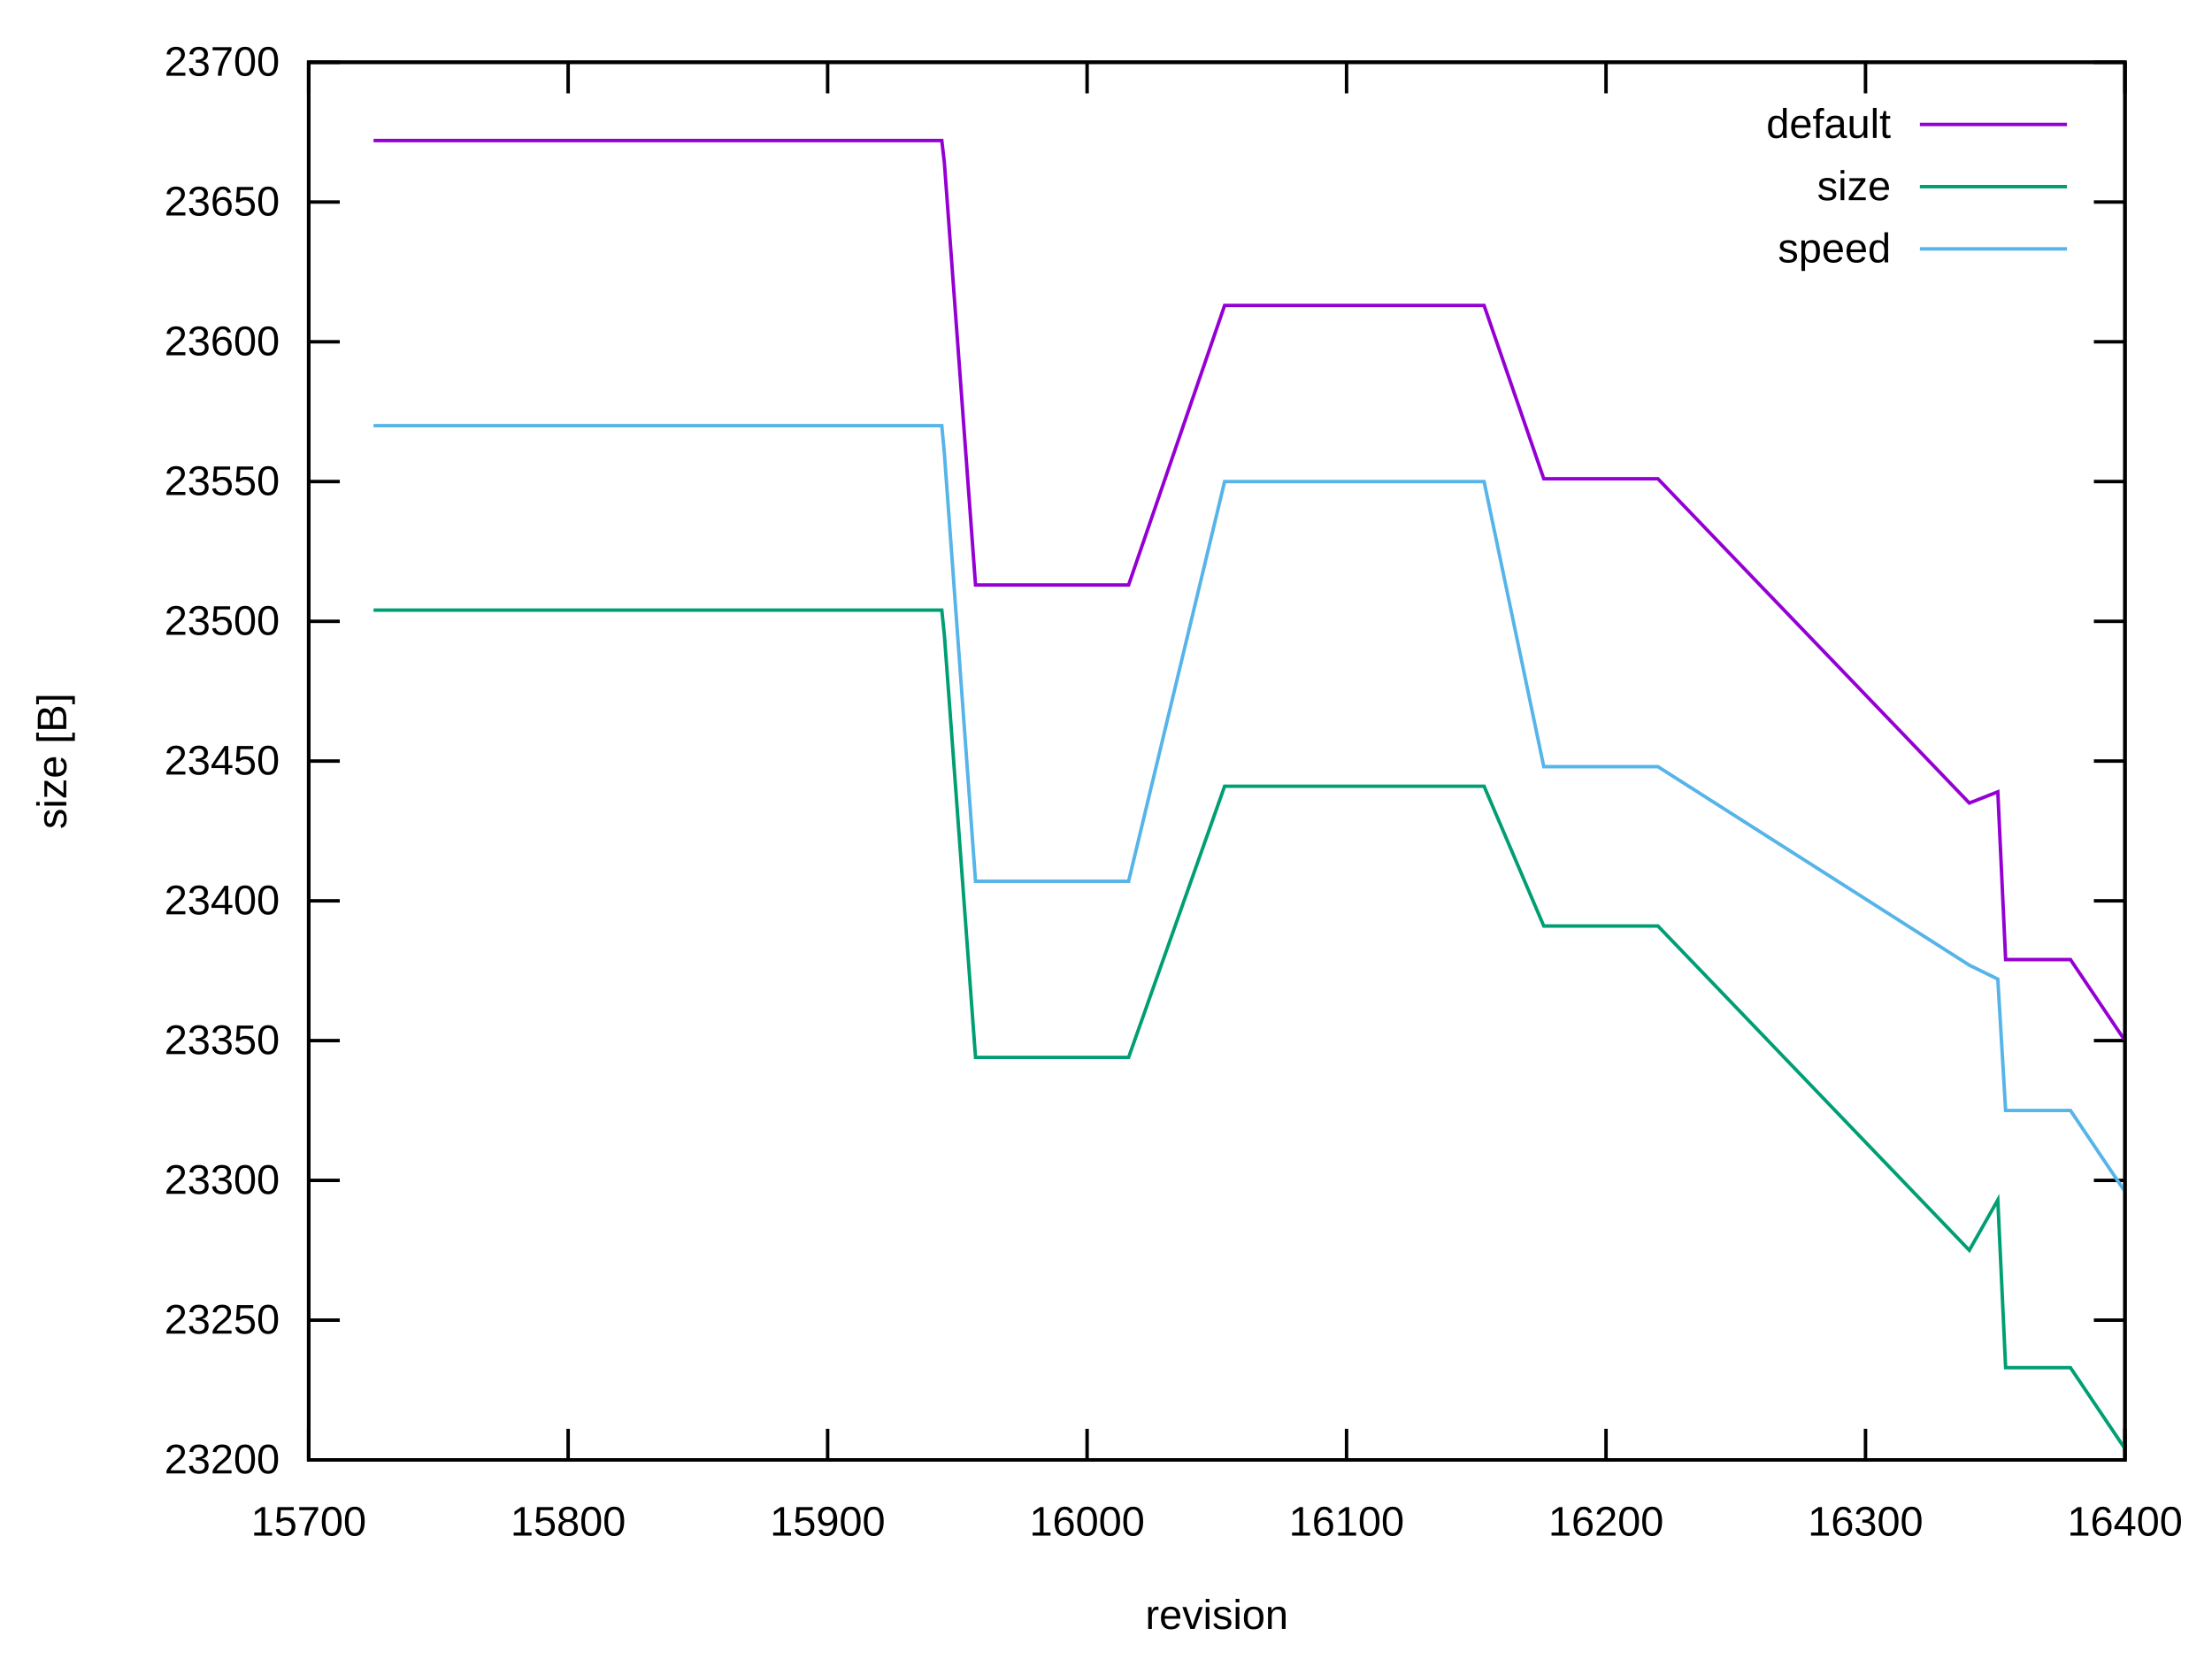
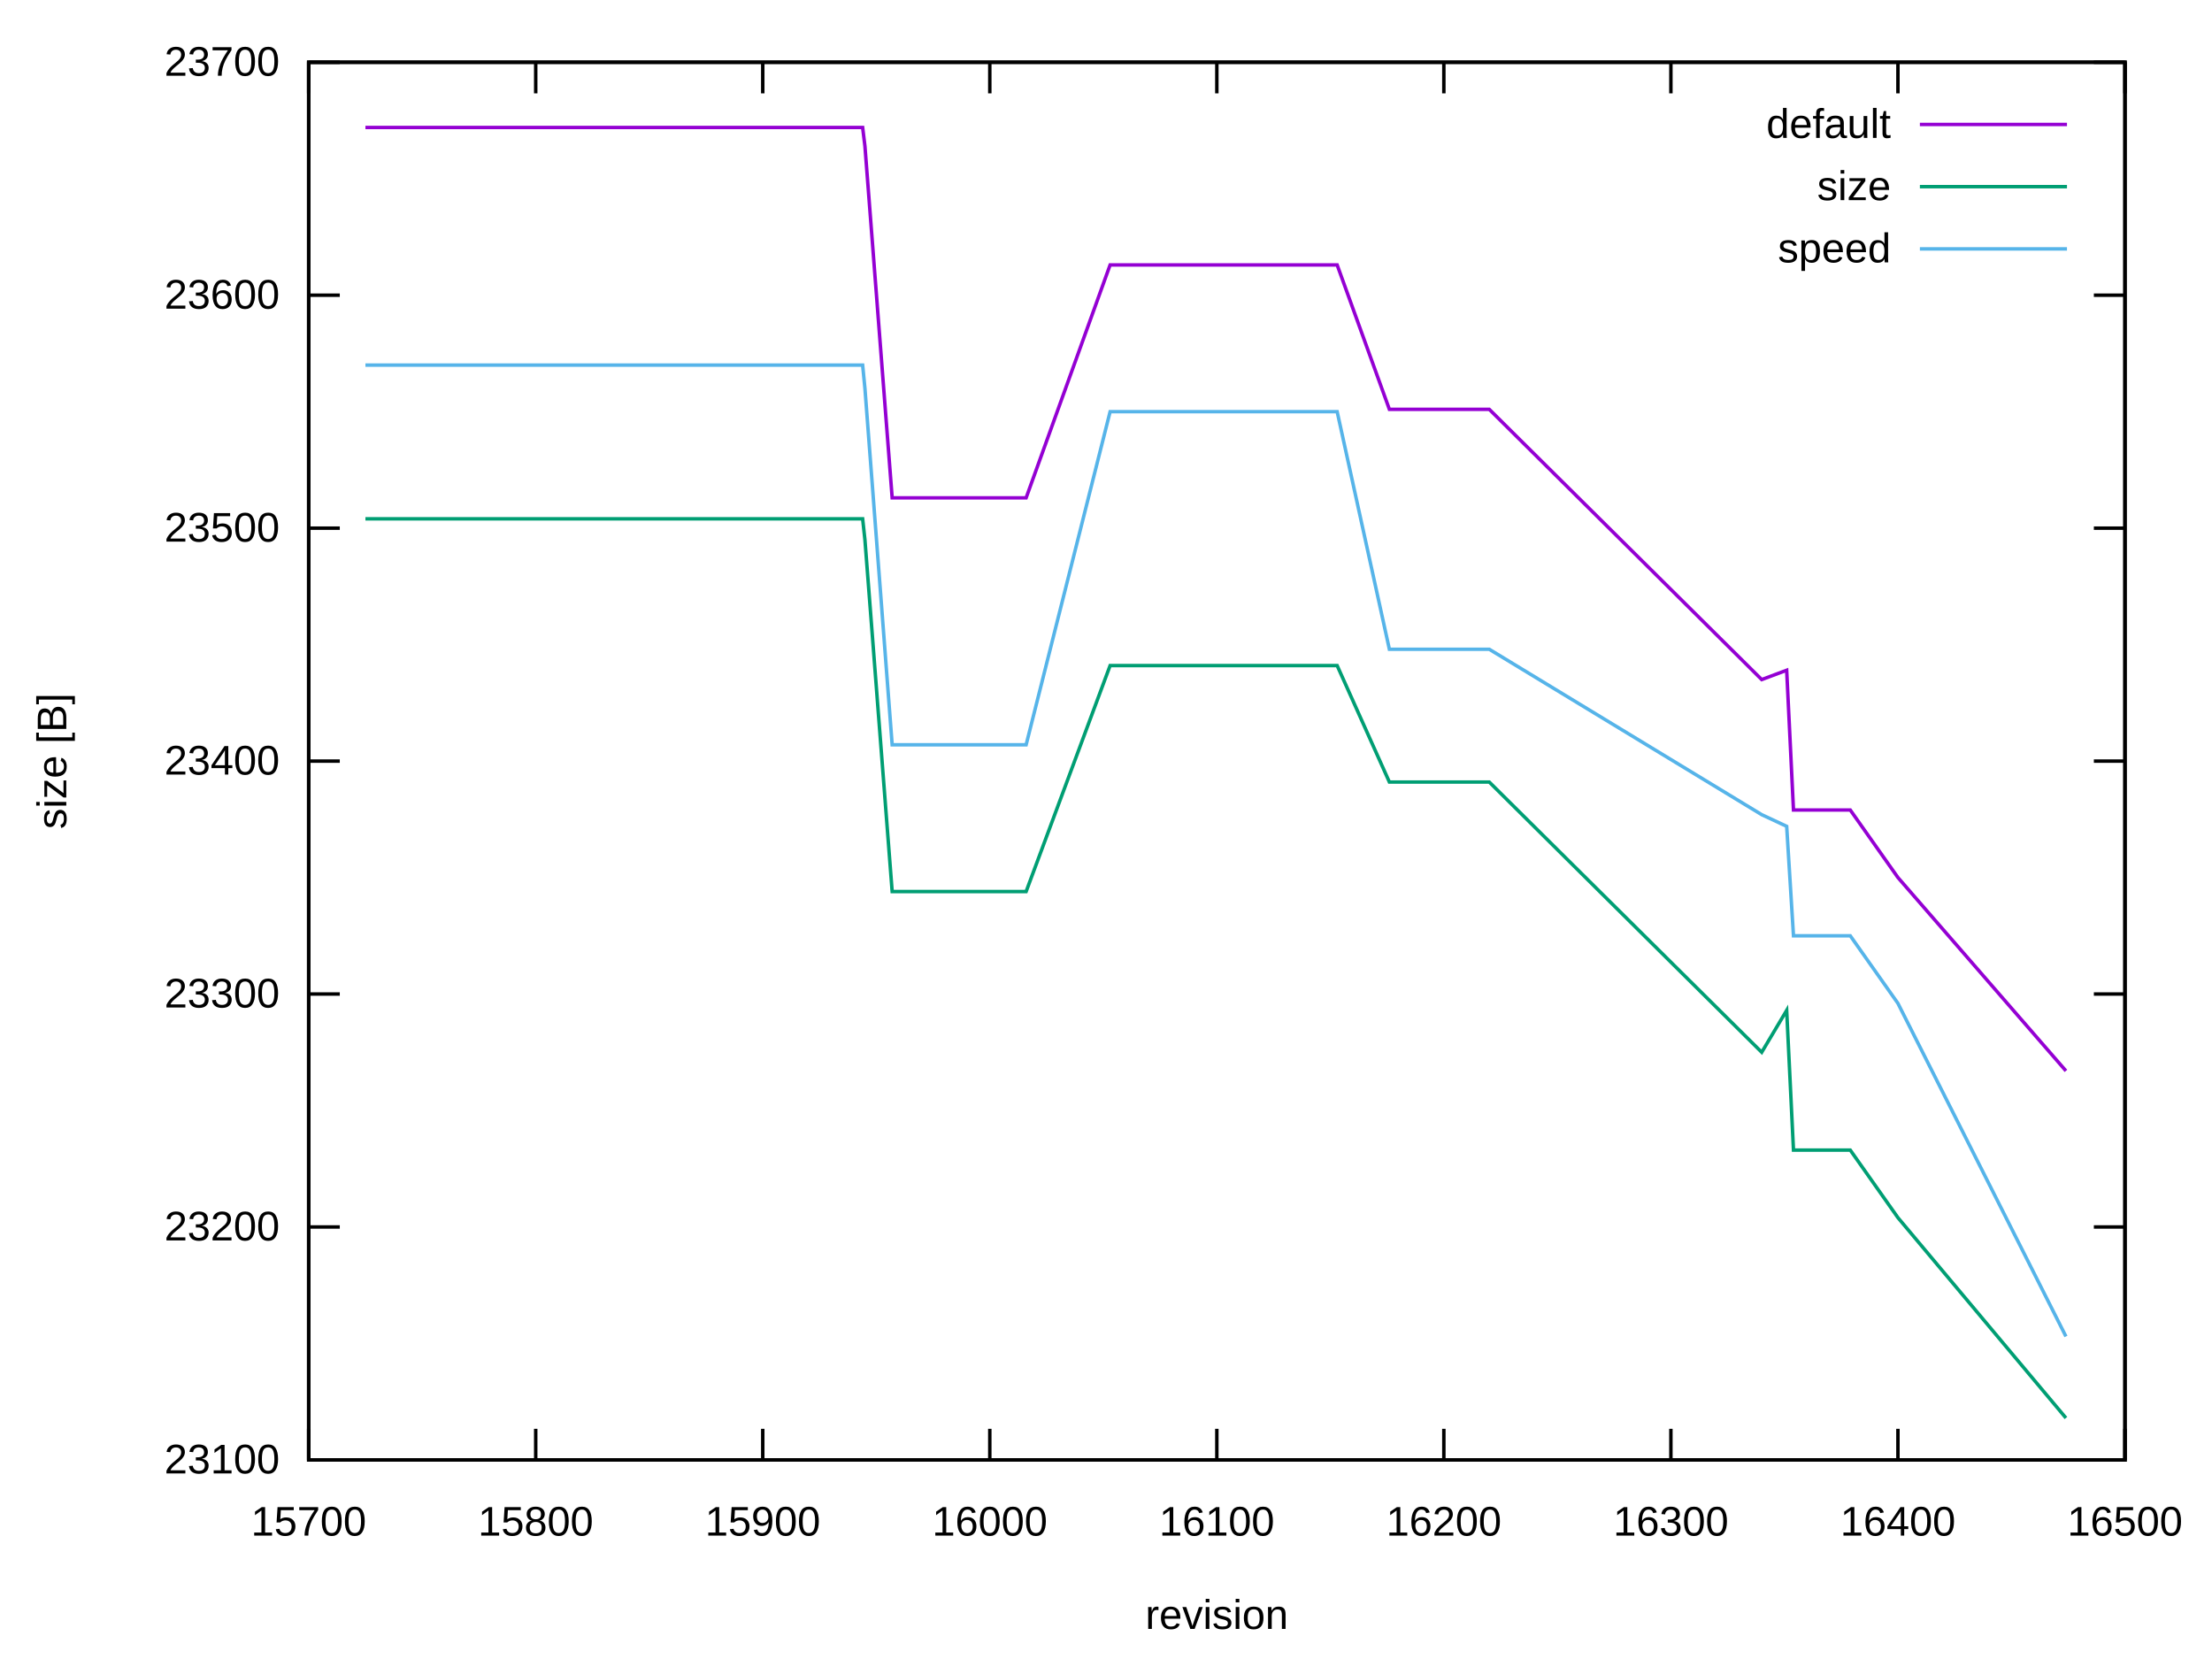
<svg xmlns="http://www.w3.org/2000/svg" xmlns:xlink="http://www.w3.org/1999/xlink" width="640" height="480" viewBox="0 0 640 480">
  <g id="gnuplot_canvas">
    <rect x="0" y="0" width="640" height="480" fill="none" />
    <defs>
      <circle id="gpDot" r="0.5" stroke-width="0.5" stroke="currentColor" />
      <path id="gpPt0" stroke-width="0.222" stroke="currentColor" d="M-1,0 h2 M0,-1 v2" />
      <path id="gpPt1" stroke-width="0.222" stroke="currentColor" d="M-1,-1 L1,1 M1,-1 L-1,1" />
      <path id="gpPt2" stroke-width="0.222" stroke="currentColor" d="M-1,0 L1,0 M0,-1 L0,1 M-1,-1 L1,1 M-1,1 L1,-1" />
      <rect id="gpPt3" stroke-width="0.222" stroke="currentColor" x="-1" y="-1" width="2" height="2" />
      <rect id="gpPt4" stroke-width="0.222" stroke="currentColor" fill="currentColor" x="-1" y="-1" width="2" height="2" />
      <circle id="gpPt5" stroke-width="0.222" stroke="currentColor" cx="0" cy="0" r="1" />
      <use xlink:href="#gpPt5" id="gpPt6" fill="currentColor" stroke="none" />
      <path id="gpPt7" stroke-width="0.222" stroke="currentColor" d="M0,-1.33 L-1.33,0.67 L1.33,0.67 z" />
      <use xlink:href="#gpPt7" id="gpPt8" fill="currentColor" stroke="none" />
      <use xlink:href="#gpPt7" id="gpPt9" stroke="currentColor" transform="rotate(180)" />
      <use xlink:href="#gpPt9" id="gpPt10" fill="currentColor" stroke="none" />
      <use xlink:href="#gpPt3" id="gpPt11" stroke="currentColor" transform="rotate(45)" />
      <use xlink:href="#gpPt11" id="gpPt12" fill="currentColor" stroke="none" />
      <path id="gpPt13" stroke-width="0.222" stroke="currentColor" d="M0,1.330 L1.265,0.411 L0.782,-1.067 L-0.782,-1.076 L-1.265,0.411 z" />
      <use xlink:href="#gpPt13" id="gpPt14" fill="currentColor" stroke="none" />
      <filter id="textbox" filterUnits="objectBoundingBox" x="0" y="0" height="1" width="1">
        <feFlood flood-color="white" flood-opacity="1" result="bgnd" />
        <feComposite in="SourceGraphic" in2="bgnd" operator="atop" />
      </filter>
      <filter id="greybox" filterUnits="objectBoundingBox" x="0" y="0" height="1" width="1">
        <feFlood flood-color="lightgrey" flood-opacity="1" result="grey" />
        <feComposite in="SourceGraphic" in2="grey" operator="atop" />
      </filter>
    </defs>
    <g fill="none" color="white" stroke="currentColor" stroke-width="1.00" stroke-linecap="butt" stroke-linejoin="miter">
</g>
    <g fill="none" color="black" stroke="currentColor" stroke-width="1.00" stroke-linecap="butt" stroke-linejoin="miter">
      <path stroke="black" d="M89.31,422.40 L98.31,422.40 M614.82,422.40 L605.82,422.40  " />
      <g transform="translate(80.92,426.30)" stroke="none" fill="black" font-family="Arial" font-size="12.00" text-anchor="end">
        <text>
+           <tspan font-family="Arial"> 23100</tspan>
+         </text>
+       </g>
+     </g>
+     <g fill="none" color="black" stroke="currentColor" stroke-width="1.00" stroke-linecap="butt" stroke-linejoin="miter">
+       <path stroke="black" d="M89.31,355.00 L98.31,355.00 M614.82,355.00 L605.82,355.00  " />
+       <g transform="translate(80.92,358.90)" stroke="none" fill="black" font-family="Arial" font-size="12.00" text-anchor="end">
+         <text>
          <tspan font-family="Arial"> 23200</tspan>
        </text>
      </g>
    </g>
    <g fill="none" color="black" stroke="currentColor" stroke-width="1.00" stroke-linecap="butt" stroke-linejoin="miter">
-       <path stroke="black" d="M89.31,381.96 L98.31,381.96 M614.82,381.96 L605.82,381.96  " />
-       <g transform="translate(80.92,385.86)" stroke="none" fill="black" font-family="Arial" font-size="12.00" text-anchor="end">
-         <text>
-           <tspan font-family="Arial"> 23250</tspan>
-         </text>
-       </g>
-     </g>
-     <g fill="none" color="black" stroke="currentColor" stroke-width="1.00" stroke-linecap="butt" stroke-linejoin="miter">
-       <path stroke="black" d="M89.31,341.52 L98.31,341.52 M614.82,341.52 L605.82,341.52  " />
-       <g transform="translate(80.92,345.42)" stroke="none" fill="black" font-family="Arial" font-size="12.00" text-anchor="end">
+       <path stroke="black" d="M89.31,287.60 L98.31,287.60 M614.82,287.60 L605.82,287.60  " />
+       <g transform="translate(80.92,291.50)" stroke="none" fill="black" font-family="Arial" font-size="12.00" text-anchor="end">
        <text>
          <tspan font-family="Arial"> 23300</tspan>
        </text>
      </g>
    </g>
    <g fill="none" color="black" stroke="currentColor" stroke-width="1.00" stroke-linecap="butt" stroke-linejoin="miter">
-       <path stroke="black" d="M89.31,301.08 L98.31,301.08 M614.82,301.08 L605.82,301.08  " />
-       <g transform="translate(80.92,304.98)" stroke="none" fill="black" font-family="Arial" font-size="12.00" text-anchor="end">
-         <text>
-           <tspan font-family="Arial"> 23350</tspan>
-         </text>
-       </g>
-     </g>
-     <g fill="none" color="black" stroke="currentColor" stroke-width="1.00" stroke-linecap="butt" stroke-linejoin="miter">
-       <path stroke="black" d="M89.31,260.64 L98.31,260.64 M614.82,260.64 L605.82,260.64  " />
-       <g transform="translate(80.92,264.54)" stroke="none" fill="black" font-family="Arial" font-size="12.00" text-anchor="end">
+       <path stroke="black" d="M89.31,220.21 L98.31,220.21 M614.82,220.21 L605.82,220.21  " />
+       <g transform="translate(80.92,224.11)" stroke="none" fill="black" font-family="Arial" font-size="12.00" text-anchor="end">
        <text>
          <tspan font-family="Arial"> 23400</tspan>
        </text>
      </g>
    </g>
    <g fill="none" color="black" stroke="currentColor" stroke-width="1.00" stroke-linecap="butt" stroke-linejoin="miter">
-       <path stroke="black" d="M89.31,220.20 L98.31,220.20 M614.82,220.20 L605.82,220.20  " />
-       <g transform="translate(80.92,224.10)" stroke="none" fill="black" font-family="Arial" font-size="12.00" text-anchor="end">
-         <text>
-           <tspan font-family="Arial"> 23450</tspan>
-         </text>
-       </g>
-     </g>
-     <g fill="none" color="black" stroke="currentColor" stroke-width="1.00" stroke-linecap="butt" stroke-linejoin="miter">
-       <path stroke="black" d="M89.31,179.77 L98.31,179.77 M614.82,179.77 L605.82,179.77  " />
-       <g transform="translate(80.92,183.67)" stroke="none" fill="black" font-family="Arial" font-size="12.00" text-anchor="end">
+       <path stroke="black" d="M89.31,152.81 L98.31,152.81 M614.82,152.81 L605.82,152.81  " />
+       <g transform="translate(80.92,156.71)" stroke="none" fill="black" font-family="Arial" font-size="12.00" text-anchor="end">
        <text>
          <tspan font-family="Arial"> 23500</tspan>
        </text>
      </g>
    </g>
    <g fill="none" color="black" stroke="currentColor" stroke-width="1.00" stroke-linecap="butt" stroke-linejoin="miter">
-       <path stroke="black" d="M89.31,139.33 L98.31,139.33 M614.82,139.33 L605.82,139.33  " />
-       <g transform="translate(80.92,143.23)" stroke="none" fill="black" font-family="Arial" font-size="12.00" text-anchor="end">
-         <text>
-           <tspan font-family="Arial"> 23550</tspan>
-         </text>
-       </g>
-     </g>
-     <g fill="none" color="black" stroke="currentColor" stroke-width="1.00" stroke-linecap="butt" stroke-linejoin="miter">
-       <path stroke="black" d="M89.31,98.89 L98.31,98.89 M614.82,98.89 L605.82,98.89  " />
-       <g transform="translate(80.92,102.79)" stroke="none" fill="black" font-family="Arial" font-size="12.00" text-anchor="end">
+       <path stroke="black" d="M89.31,85.41 L98.31,85.41 M614.82,85.41 L605.82,85.41  " />
+       <g transform="translate(80.92,89.31)" stroke="none" fill="black" font-family="Arial" font-size="12.00" text-anchor="end">
        <text>
          <tspan font-family="Arial"> 23600</tspan>
-         </text>
-       </g>
-     </g>
-     <g fill="none" color="black" stroke="currentColor" stroke-width="1.00" stroke-linecap="butt" stroke-linejoin="miter">
-       <path stroke="black" d="M89.31,58.45 L98.31,58.45 M614.82,58.45 L605.82,58.45  " />
-       <g transform="translate(80.92,62.35)" stroke="none" fill="black" font-family="Arial" font-size="12.00" text-anchor="end">
-         <text>
-           <tspan font-family="Arial"> 23650</tspan>
        </text>
      </g>
    </g>
    <g fill="none" color="black" stroke="currentColor" stroke-width="1.00" stroke-linecap="butt" stroke-linejoin="miter">
      <path stroke="black" d="M89.31,18.01 L98.31,18.01 M614.82,18.01 L605.82,18.01  " />
      <g transform="translate(80.92,21.91)" stroke="none" fill="black" font-family="Arial" font-size="12.00" text-anchor="end">
        <text>
          <tspan font-family="Arial"> 23700</tspan>
        </text>
      </g>
    </g>
    <g fill="none" color="black" stroke="currentColor" stroke-width="1.00" stroke-linecap="butt" stroke-linejoin="miter">
      <path stroke="black" d="M89.31,422.40 L89.31,413.40 M89.31,18.01 L89.31,27.01  " />
      <g transform="translate(89.31,444.30)" stroke="none" fill="black" font-family="Arial" font-size="12.00" text-anchor="middle">
        <text>
          <tspan font-family="Arial"> 15700</tspan>
        </text>
      </g>
    </g>
    <g fill="none" color="black" stroke="currentColor" stroke-width="1.00" stroke-linecap="butt" stroke-linejoin="miter">
-       <path stroke="black" d="M164.38,422.40 L164.38,413.40 M164.38,18.01 L164.38,27.01  " />
-       <g transform="translate(164.38,444.30)" stroke="none" fill="black" font-family="Arial" font-size="12.00" text-anchor="middle">
+       <path stroke="black" d="M155.00,422.40 L155.00,413.40 M155.00,18.01 L155.00,27.01  " />
+       <g transform="translate(155.00,444.30)" stroke="none" fill="black" font-family="Arial" font-size="12.00" text-anchor="middle">
        <text>
          <tspan font-family="Arial"> 15800</tspan>
        </text>
      </g>
    </g>
    <g fill="none" color="black" stroke="currentColor" stroke-width="1.00" stroke-linecap="butt" stroke-linejoin="miter">
-       <path stroke="black" d="M239.46,422.40 L239.46,413.40 M239.46,18.01 L239.46,27.01  " />
-       <g transform="translate(239.46,444.30)" stroke="none" fill="black" font-family="Arial" font-size="12.00" text-anchor="middle">
+       <path stroke="black" d="M220.69,422.40 L220.69,413.40 M220.69,18.01 L220.69,27.01  " />
+       <g transform="translate(220.69,444.30)" stroke="none" fill="black" font-family="Arial" font-size="12.00" text-anchor="middle">
        <text>
          <tspan font-family="Arial"> 15900</tspan>
        </text>
      </g>
    </g>
    <g fill="none" color="black" stroke="currentColor" stroke-width="1.00" stroke-linecap="butt" stroke-linejoin="miter">
-       <path stroke="black" d="M314.53,422.40 L314.53,413.40 M314.53,18.01 L314.53,27.01  " />
-       <g transform="translate(314.53,444.30)" stroke="none" fill="black" font-family="Arial" font-size="12.00" text-anchor="middle">
+       <path stroke="black" d="M286.38,422.40 L286.38,413.40 M286.38,18.01 L286.38,27.01  " />
+       <g transform="translate(286.38,444.30)" stroke="none" fill="black" font-family="Arial" font-size="12.00" text-anchor="middle">
        <text>
          <tspan font-family="Arial"> 16000</tspan>
        </text>
      </g>
    </g>
    <g fill="none" color="black" stroke="currentColor" stroke-width="1.00" stroke-linecap="butt" stroke-linejoin="miter">
-       <path stroke="black" d="M389.60,422.40 L389.60,413.40 M389.60,18.01 L389.60,27.01  " />
-       <g transform="translate(389.60,444.30)" stroke="none" fill="black" font-family="Arial" font-size="12.00" text-anchor="middle">
+       <path stroke="black" d="M352.07,422.40 L352.07,413.40 M352.07,18.01 L352.07,27.01  " />
+       <g transform="translate(352.07,444.30)" stroke="none" fill="black" font-family="Arial" font-size="12.00" text-anchor="middle">
        <text>
          <tspan font-family="Arial"> 16100</tspan>
        </text>
      </g>
    </g>
    <g fill="none" color="black" stroke="currentColor" stroke-width="1.00" stroke-linecap="butt" stroke-linejoin="miter">
-       <path stroke="black" d="M464.67,422.40 L464.67,413.40 M464.67,18.01 L464.67,27.01  " />
-       <g transform="translate(464.67,444.30)" stroke="none" fill="black" font-family="Arial" font-size="12.00" text-anchor="middle">
+       <path stroke="black" d="M417.75,422.40 L417.75,413.40 M417.75,18.01 L417.75,27.01  " />
+       <g transform="translate(417.75,444.30)" stroke="none" fill="black" font-family="Arial" font-size="12.00" text-anchor="middle">
        <text>
          <tspan font-family="Arial"> 16200</tspan>
        </text>
      </g>
    </g>
    <g fill="none" color="black" stroke="currentColor" stroke-width="1.00" stroke-linecap="butt" stroke-linejoin="miter">
-       <path stroke="black" d="M539.75,422.40 L539.75,413.40 M539.75,18.01 L539.75,27.01  " />
-       <g transform="translate(539.75,444.30)" stroke="none" fill="black" font-family="Arial" font-size="12.00" text-anchor="middle">
+       <path stroke="black" d="M483.44,422.40 L483.44,413.40 M483.44,18.01 L483.44,27.01  " />
+       <g transform="translate(483.44,444.30)" stroke="none" fill="black" font-family="Arial" font-size="12.00" text-anchor="middle">
        <text>
          <tspan font-family="Arial"> 16300</tspan>
+         </text>
+       </g>
+     </g>
+     <g fill="none" color="black" stroke="currentColor" stroke-width="1.00" stroke-linecap="butt" stroke-linejoin="miter">
+       <path stroke="black" d="M549.13,422.40 L549.13,413.40 M549.13,18.01 L549.13,27.01  " />
+       <g transform="translate(549.13,444.30)" stroke="none" fill="black" font-family="Arial" font-size="12.00" text-anchor="middle">
+         <text>
+           <tspan font-family="Arial"> 16400</tspan>
        </text>
      </g>
    </g>
    <g fill="none" color="black" stroke="currentColor" stroke-width="1.00" stroke-linecap="butt" stroke-linejoin="miter">
      <path stroke="black" d="M614.82,422.40 L614.82,413.40 M614.82,18.01 L614.82,27.01  " />
      <g transform="translate(614.82,444.30)" stroke="none" fill="black" font-family="Arial" font-size="12.00" text-anchor="middle">
        <text>
-           <tspan font-family="Arial"> 16400</tspan>
+           <tspan font-family="Arial"> 16500</tspan>
        </text>
      </g>
    </g>
    <g fill="none" color="black" stroke="currentColor" stroke-width="1.00" stroke-linecap="butt" stroke-linejoin="miter">
</g>
    <g fill="none" color="black" stroke="currentColor" stroke-width="1.00" stroke-linecap="butt" stroke-linejoin="miter">
      <path stroke="black" d="M89.31,18.01 L89.31,422.40 L614.82,422.40 L614.82,18.01 L89.31,18.01 Z  " />
    </g>
    <g fill="none" color="black" stroke="currentColor" stroke-width="1.00" stroke-linecap="butt" stroke-linejoin="miter">
</g>
    <g fill="none" color="black" stroke="currentColor" stroke-width="1.00" stroke-linecap="butt" stroke-linejoin="miter">
</g>
    <g id="gnuplot_plot_1">
      <g fill="none" color="black" stroke="currentColor" stroke-width="1.00" stroke-linecap="butt" stroke-linejoin="miter">
        <g transform="translate(547.09,39.91)" stroke="none" fill="black" font-family="Arial" font-size="12.00" text-anchor="end">
          <text>
            <tspan font-family="Arial">default</tspan>
          </text>
        </g>
      </g>
      <g fill="none" color="black" stroke="currentColor" stroke-width="1.00" stroke-linecap="butt" stroke-linejoin="miter">
-         <path stroke="rgb(148,   0, 211)" d="M555.48,36.01 L598.04,36.01 M108.08,40.66 L140.36,40.66 L231.95,40.66 L232.70,40.66 L272.49,40.66 L273.24,47.13   L282.25,169.25 L326.54,169.25 L354.32,88.37 L429.39,88.37 L446.66,138.52 L479.69,138.52 L569.78,232.34 L578.03,229.10   L580.29,277.63 L599.05,277.63 L614.82,301.08  " />
+         <path stroke="rgb(148,   0, 211)" d="M555.48,36.01 L598.04,36.01 M105.73,36.88 L133.98,36.88 L214.12,36.88 L214.78,36.88 L249.59,36.88 L250.25,42.27   L258.13,144.04 L296.89,144.04 L321.19,76.65 L386.88,76.65 L401.99,118.43 L430.89,118.43 L509.72,196.62 L516.94,193.92   L518.91,234.36 L535.34,234.36 L549.13,253.90 L597.74,309.84  " />
      </g>
    </g>
    <g id="gnuplot_plot_2">
      <g fill="none" color="black" stroke="currentColor" stroke-width="1.00" stroke-linecap="butt" stroke-linejoin="miter">
        <g transform="translate(547.09,57.91)" stroke="none" fill="black" font-family="Arial" font-size="12.00" text-anchor="end">
          <text>
            <tspan font-family="Arial">size</tspan>
          </text>
        </g>
      </g>
      <g fill="none" color="black" stroke="currentColor" stroke-width="1.00" stroke-linecap="butt" stroke-linejoin="miter">
-         <path stroke="rgb(  0, 158, 115)" d="M555.48,54.01 L598.04,54.01 M108.08,176.53 L140.36,176.53 L231.95,176.53 L232.70,176.53 L272.49,176.53 L273.24,183.81   L282.25,305.94 L326.54,305.94 L354.32,227.48 L429.39,227.48 L446.66,267.92 L479.69,267.92 L569.78,361.74 L578.03,347.18   L580.29,395.71 L599.05,395.71 L614.82,419.16  " />
+         <path stroke="rgb(  0, 158, 115)" d="M555.48,54.01 L598.04,54.01 M105.73,150.11 L133.98,150.11 L214.12,150.11 L214.78,150.11 L249.59,150.11 L250.25,156.18   L258.13,257.95 L296.89,257.95 L321.19,192.57 L386.88,192.57 L401.99,226.27 L430.89,226.27 L509.72,304.45 L516.94,292.32   L518.91,332.76 L535.34,332.76 L549.13,352.31 L597.74,410.27  " />
      </g>
    </g>
    <g id="gnuplot_plot_3">
      <g fill="none" color="black" stroke="currentColor" stroke-width="1.00" stroke-linecap="butt" stroke-linejoin="miter">
        <g transform="translate(547.09,75.91)" stroke="none" fill="black" font-family="Arial" font-size="12.00" text-anchor="end">
          <text>
            <tspan font-family="Arial">speed</tspan>
          </text>
        </g>
      </g>
      <g fill="none" color="black" stroke="currentColor" stroke-width="1.00" stroke-linecap="butt" stroke-linejoin="miter">
-         <path stroke="rgb( 86, 180, 233)" d="M555.48,72.01 L598.04,72.01 M108.08,123.15 L140.36,123.15 L231.95,123.15 L232.70,123.15 L272.49,123.15 L273.24,131.24   L282.25,254.98 L326.54,254.98 L354.32,139.33 L429.39,139.33 L446.66,221.82 L479.69,221.82 L569.78,279.25 L578.03,283.29   L580.29,321.30 L599.05,321.30 L614.82,344.76  " />
+         <path stroke="rgb( 86, 180, 233)" d="M555.48,72.01 L598.04,72.01 M105.73,105.63 L133.98,105.63 L214.12,105.63 L214.78,105.63 L249.59,105.63 L250.25,112.37   L258.13,215.49 L296.89,215.49 L321.19,119.11 L386.88,119.11 L401.99,187.85 L430.89,187.85 L509.72,235.71 L516.94,239.08   L518.91,270.75 L535.34,270.75 L549.13,290.30 L597.74,386.68  " />
      </g>
    </g>
    <g fill="none" color="white" stroke="rgb( 86, 180, 233)" stroke-width="2.00" stroke-linecap="butt" stroke-linejoin="miter">
</g>
    <g fill="none" color="black" stroke="currentColor" stroke-width="2.00" stroke-linecap="butt" stroke-linejoin="miter">
</g>
    <g fill="none" color="black" stroke="black" stroke-width="1.00" stroke-linecap="butt" stroke-linejoin="miter">
</g>
    <g fill="none" color="black" stroke="currentColor" stroke-width="1.00" stroke-linecap="butt" stroke-linejoin="miter">
      <path stroke="black" d="M89.31,18.01 L89.31,422.40 L614.82,422.40 L614.82,18.01 L89.31,18.01 Z  " />
      <g transform="translate(19.18,220.21) rotate(270.00)" stroke="none" fill="black" font-family="Arial" font-size="12.00" text-anchor="middle">
        <text>
          <tspan font-family="Arial">size [B]</tspan>
        </text>
      </g>
    </g>
    <g fill="none" color="black" stroke="currentColor" stroke-width="1.00" stroke-linecap="butt" stroke-linejoin="miter">
      <g transform="translate(352.06,471.30)" stroke="none" fill="black" font-family="Arial" font-size="12.00" text-anchor="middle">
        <text>
          <tspan font-family="Arial">revision</tspan>
        </text>
      </g>
    </g>
    <g fill="none" color="black" stroke="currentColor" stroke-width="1.00" stroke-linecap="butt" stroke-linejoin="miter">
</g>
    <g fill="none" color="black" stroke="currentColor" stroke-width="1.00" stroke-linecap="butt" stroke-linejoin="miter">
</g>
  </g>
</svg>
